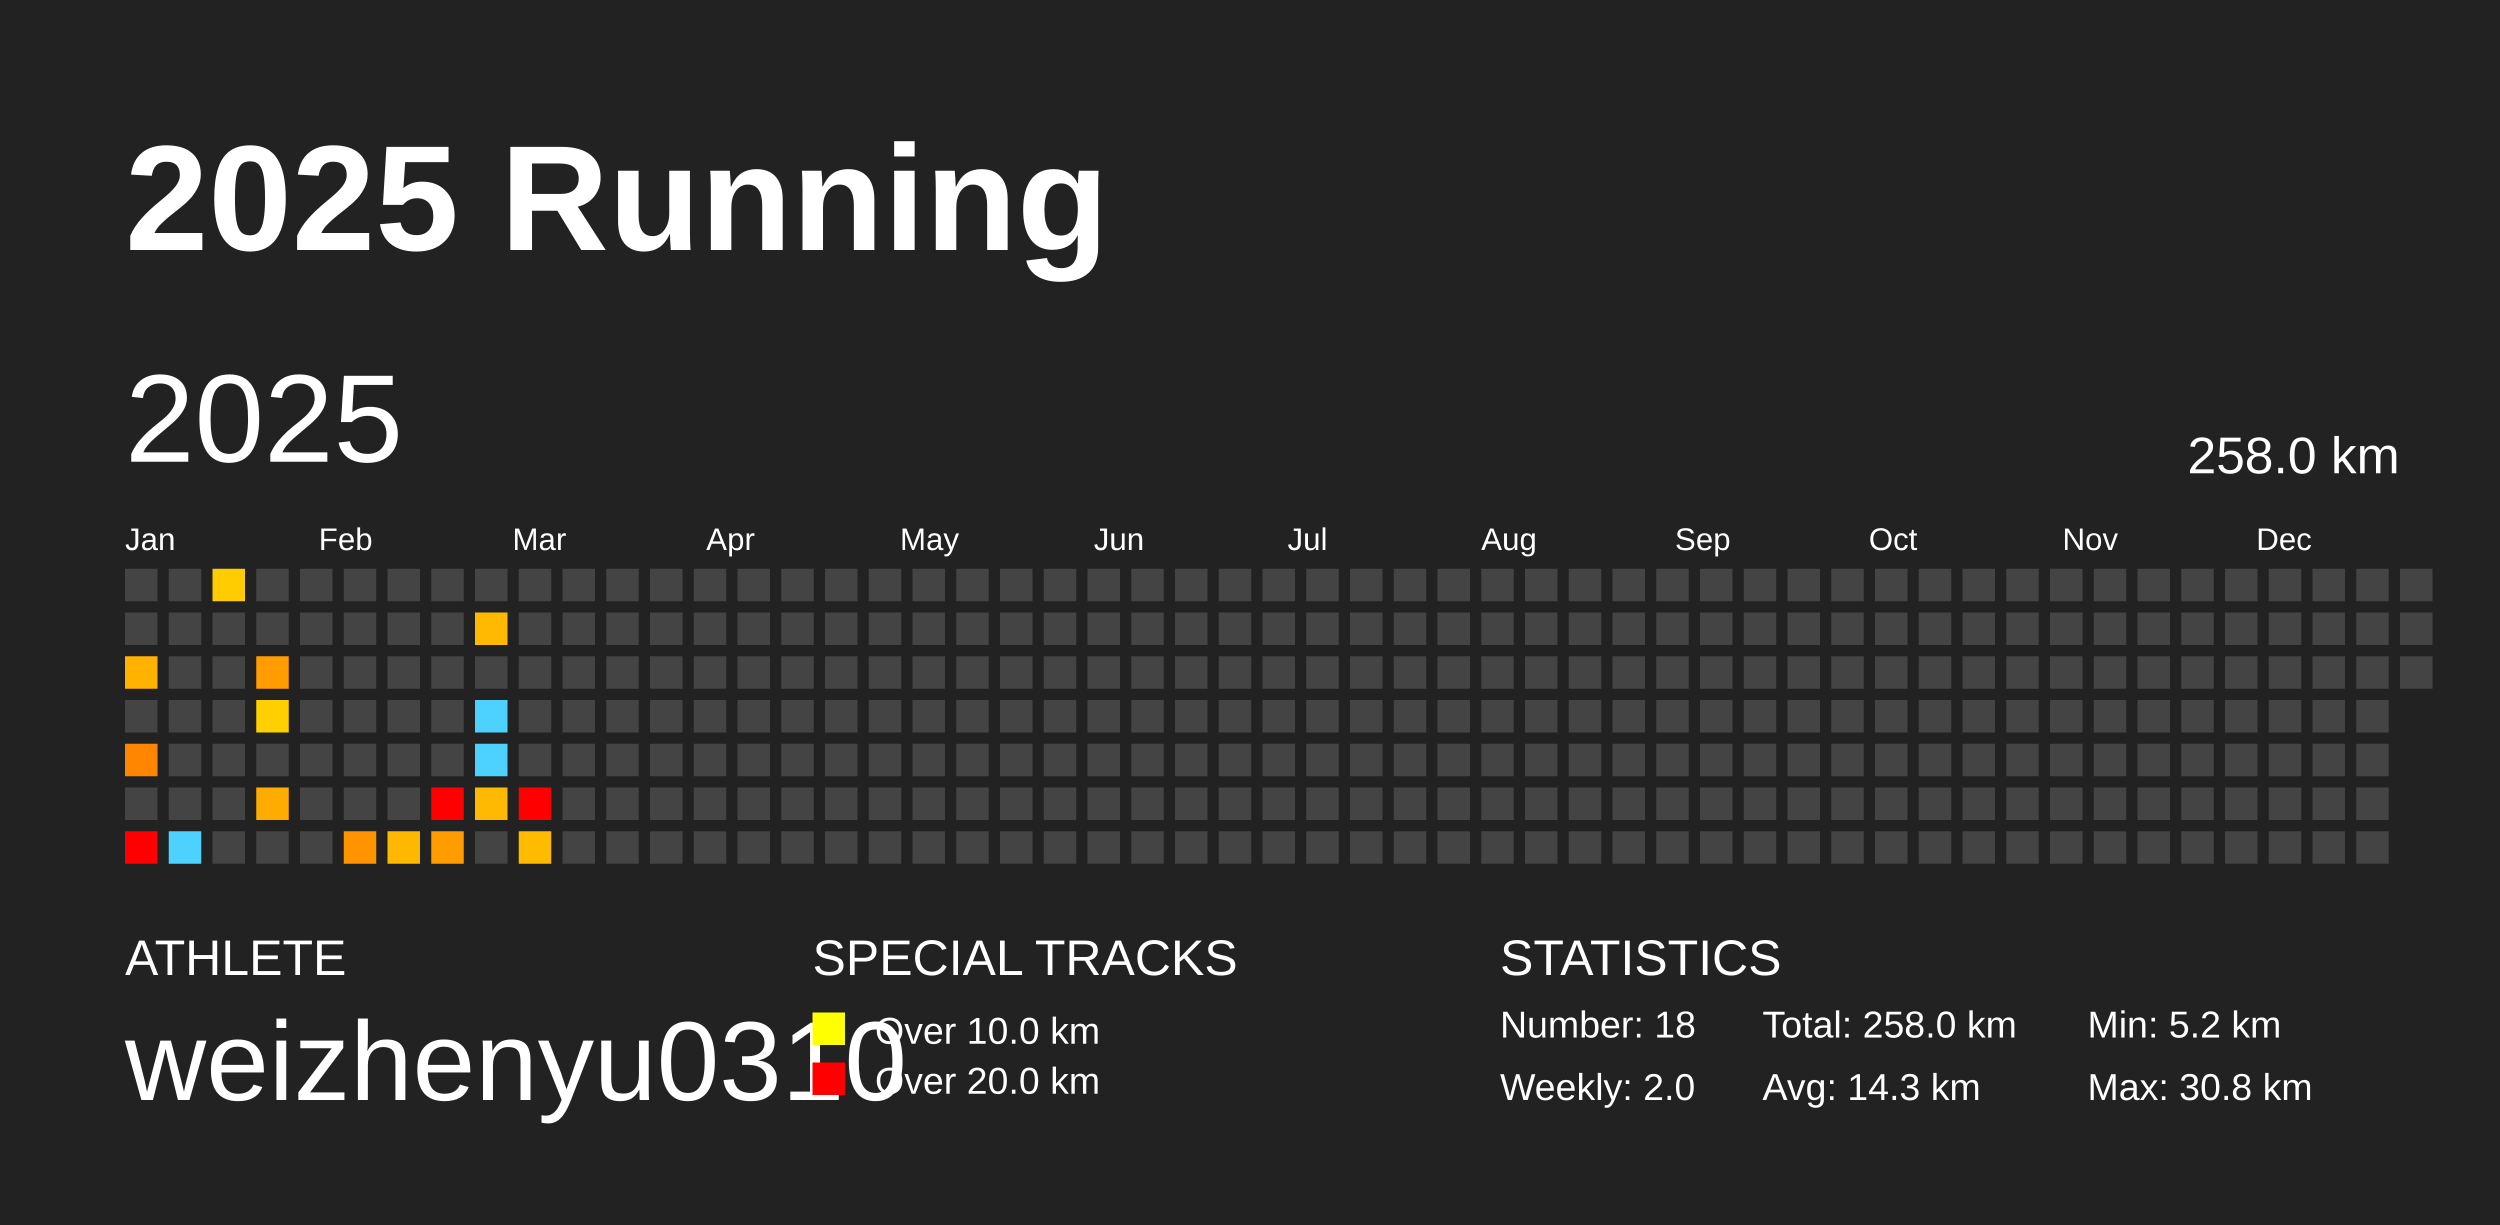
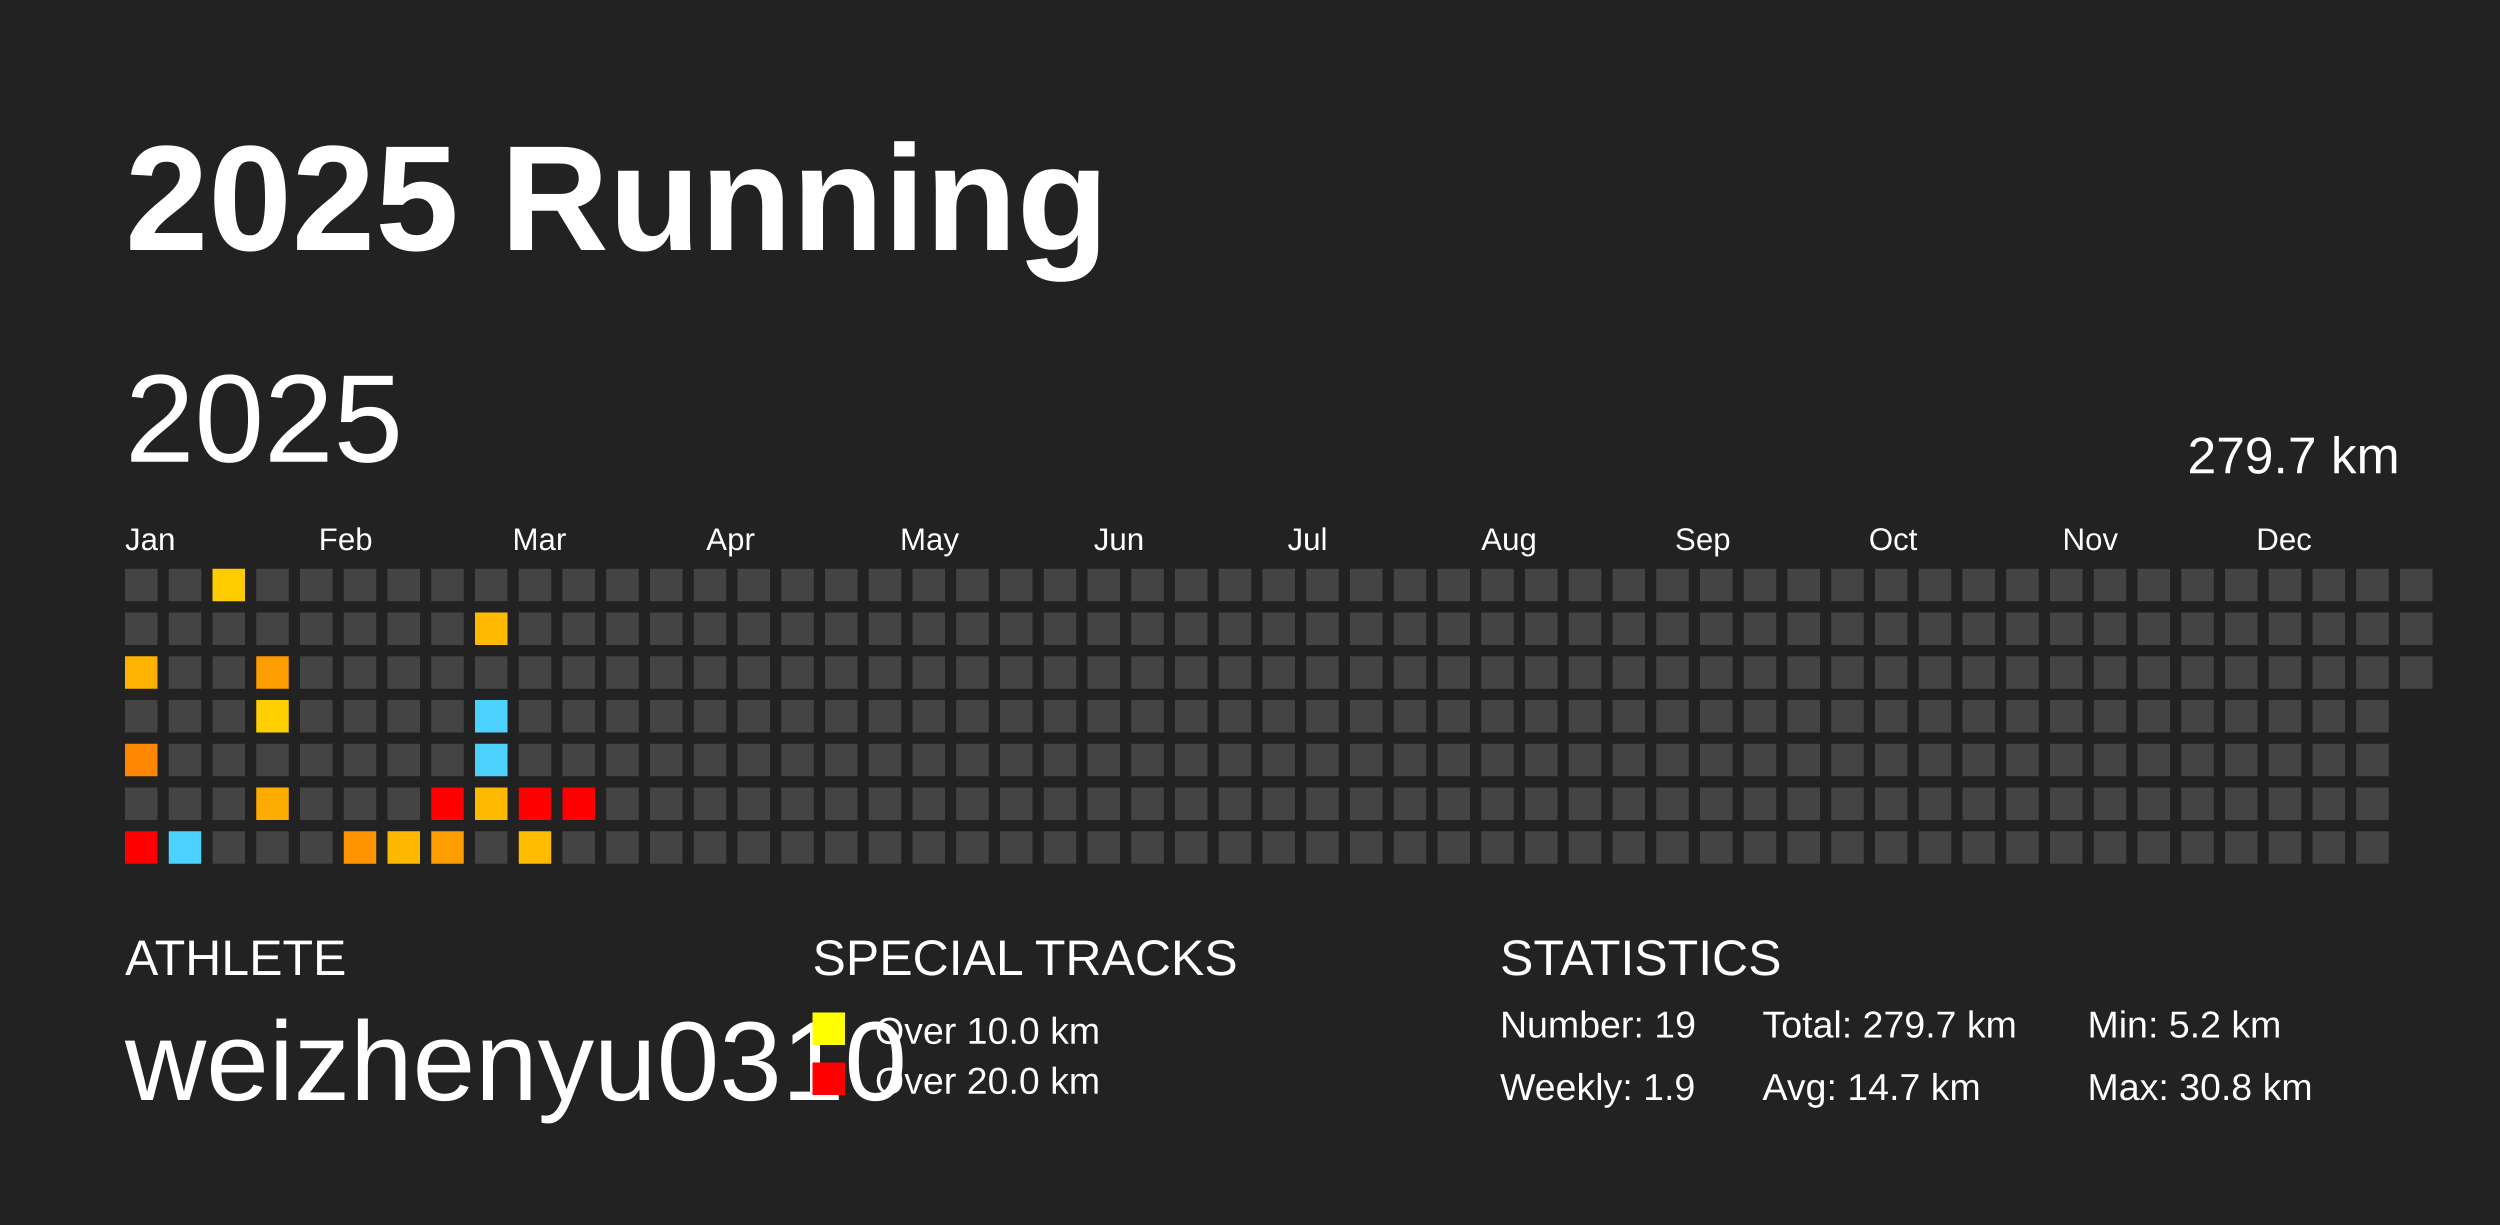
<svg xmlns="http://www.w3.org/2000/svg" baseProfile="full" height="98mm" version="1.1" viewBox="0,0,200,98" width="200mm">
  <defs />
  <rect fill="#222222" height="98" width="200" x="0" y="0" />
  <text fill="#FFFFFF" style="font-size:12px; font-family:Arial; font-weight:bold;" x="10" y="20">2025 Running</text>
  <text fill="#FFFFFF" style="font-size:4px; font-family:Arial" x="10" y="78">ATHLETE</text>
  <text fill="#FFFFFF" style="font-size:9px; font-family:Arial" x="10" y="88">weizhenyu0310</text>
  <text fill="#FFFFFF" style="font-size:4px; font-family:Arial" x="65" y="78">SPECIAL TRACKS</text>
  <rect fill="yellow" height="2.6" width="2.6" x="65" y="81" />
  <text fill="#FFFFFF" style="font-size:3px; font-family:Arial" x="70" y="83.5">Over 10.0 km</text>
  <rect fill="red" height="2.6" width="2.6" x="65" y="85" />
  <text fill="#FFFFFF" style="font-size:3px; font-family:Arial" x="70" y="87.5">Over 20.0 km</text>
  <text fill="#FFFFFF" style="font-size:4px; font-family:Arial" x="120" y="78">STATISTICS</text>
-   <text fill="#FFFFFF" style="font-size:3px; font-family:Arial" x="120" y="83">Number: 18</text>
-   <text fill="#FFFFFF" style="font-size:3px; font-family:Arial" x="120" y="88">Weekly: 2.0</text>
-   <text fill="#FFFFFF" style="font-size:3px; font-family:Arial" x="141" y="83">Total: 258.0 km</text>
-   <text fill="#FFFFFF" style="font-size:3px; font-family:Arial" x="141" y="88">Avg: 14.3 km</text>
+   <text fill="#FFFFFF" style="font-size:3px; font-family:Arial" x="120" y="83">Number: 19</text>
+   <text fill="#FFFFFF" style="font-size:3px; font-family:Arial" x="120" y="88">Weekly: 1.9</text>
+   <text fill="#FFFFFF" style="font-size:3px; font-family:Arial" x="141" y="83">Total: 279.7 km</text>
+   <text fill="#FFFFFF" style="font-size:3px; font-family:Arial" x="141" y="88">Avg: 14.7 km</text>
  <text fill="#FFFFFF" style="font-size:3px; font-family:Arial" x="167" y="83">Min: 5.2 km</text>
  <text fill="#FFFFFF" style="font-size:3px; font-family:Arial" x="167" y="88">Max: 30.8 km</text>
  <text dominant-baseline="hanging" fill="#FFFFFF" style="font-size:10.0px; font-family:Arial;" x="10" y="30">2025</text>
-   <text dominant-baseline="hanging" fill="#FFFFFF" style="font-size:4.125px; font-family:Arial;" x="175" y="35">258.0 km</text>
+   <text dominant-baseline="hanging" fill="#FFFFFF" style="font-size:4.125px; font-family:Arial;" x="175" y="35">279.7 km</text>
  <text fill="#FFFFFF" style="font-size:2.5px; font-family:Arial" x="10.0" y="44">Jan</text>
  <text fill="#FFFFFF" style="font-size:2.5px; font-family:Arial" x="25.5" y="44">Feb</text>
  <text fill="#FFFFFF" style="font-size:2.5px; font-family:Arial" x="41.0" y="44">Mar</text>
  <text fill="#FFFFFF" style="font-size:2.5px; font-family:Arial" x="56.5" y="44">Apr</text>
  <text fill="#FFFFFF" style="font-size:2.5px; font-family:Arial" x="72.0" y="44">May</text>
  <text fill="#FFFFFF" style="font-size:2.5px; font-family:Arial" x="87.5" y="44">Jun</text>
  <text fill="#FFFFFF" style="font-size:2.5px; font-family:Arial" x="103.0" y="44">Jul</text>
  <text fill="#FFFFFF" style="font-size:2.5px; font-family:Arial" x="118.5" y="44">Aug</text>
  <text fill="#FFFFFF" style="font-size:2.5px; font-family:Arial" x="134.0" y="44">Sep</text>
  <text fill="#FFFFFF" style="font-size:2.5px; font-family:Arial" x="149.5" y="44">Oct</text>
  <text fill="#FFFFFF" style="font-size:2.5px; font-family:Arial" x="165.0" y="44">Nov</text>
  <text fill="#FFFFFF" style="font-size:2.5px; font-family:Arial" x="180.5" y="44">Dec</text>
  <rect fill="#444444" height="2.6" width="2.6" x="10.0" y="45.5" />
  <rect fill="#444444" height="2.6" width="2.6" x="10.0" y="49.0" />
  <rect fill="#ffb200" height="2.6" width="2.6" x="10.0" y="52.5" />
  <rect fill="#444444" height="2.6" width="2.6" x="10.0" y="56.0" />
  <rect fill="#ff8600" height="2.6" width="2.6" x="10.0" y="59.5" />
  <rect fill="#444444" height="2.6" width="2.6" x="10.0" y="63.0" />
  <rect fill="red" height="2.6" width="2.6" x="10.0" y="66.5" />
  <rect fill="#444444" height="2.6" width="2.6" x="13.5" y="45.5" />
  <rect fill="#444444" height="2.6" width="2.6" x="13.5" y="49.0" />
  <rect fill="#444444" height="2.6" width="2.6" x="13.5" y="52.5" />
  <rect fill="#444444" height="2.6" width="2.6" x="13.5" y="56.0" />
  <rect fill="#444444" height="2.6" width="2.6" x="13.5" y="59.5" />
  <rect fill="#444444" height="2.6" width="2.6" x="13.5" y="63.0" />
  <rect fill="#4dd2ff" height="2.6" width="2.6" x="13.5" y="66.5" />
  <rect fill="#ffcc00" height="2.6" width="2.6" x="17.0" y="45.5" />
  <rect fill="#444444" height="2.6" width="2.6" x="17.0" y="49.0" />
  <rect fill="#444444" height="2.6" width="2.6" x="17.0" y="52.5" />
  <rect fill="#444444" height="2.6" width="2.6" x="17.0" y="56.0" />
  <rect fill="#444444" height="2.6" width="2.6" x="17.0" y="59.5" />
  <rect fill="#444444" height="2.6" width="2.6" x="17.0" y="63.0" />
  <rect fill="#444444" height="2.6" width="2.6" x="17.0" y="66.5" />
  <rect fill="#444444" height="2.6" width="2.6" x="20.5" y="45.5" />
  <rect fill="#444444" height="2.6" width="2.6" x="20.5" y="49.0" />
  <rect fill="#ff9c00" height="2.6" width="2.6" x="20.5" y="52.5" />
  <rect fill="#ffcf00" height="2.6" width="2.6" x="20.5" y="56.0" />
  <rect fill="#444444" height="2.6" width="2.6" x="20.5" y="59.5" />
  <rect fill="#ffac00" height="2.6" width="2.6" x="20.5" y="63.0" />
  <rect fill="#444444" height="2.6" width="2.6" x="20.5" y="66.5" />
  <rect fill="#444444" height="2.6" width="2.6" x="24.0" y="45.5" />
  <rect fill="#444444" height="2.6" width="2.6" x="24.0" y="49.0" />
  <rect fill="#444444" height="2.6" width="2.6" x="24.0" y="52.5" />
  <rect fill="#444444" height="2.6" width="2.6" x="24.0" y="56.0" />
  <rect fill="#444444" height="2.6" width="2.6" x="24.0" y="59.5" />
  <rect fill="#444444" height="2.6" width="2.6" x="24.0" y="63.0" />
  <rect fill="#444444" height="2.6" width="2.6" x="24.0" y="66.5" />
  <rect fill="#444444" height="2.6" width="2.6" x="27.5" y="45.5" />
  <rect fill="#444444" height="2.6" width="2.6" x="27.5" y="49.0" />
  <rect fill="#444444" height="2.6" width="2.6" x="27.5" y="52.5" />
  <rect fill="#444444" height="2.6" width="2.6" x="27.5" y="56.0" />
  <rect fill="#444444" height="2.6" width="2.6" x="27.5" y="59.5" />
  <rect fill="#444444" height="2.6" width="2.6" x="27.5" y="63.0" />
  <rect fill="#ff9300" height="2.6" width="2.6" x="27.5" y="66.5" />
  <rect fill="#444444" height="2.6" width="2.6" x="31.0" y="45.5" />
  <rect fill="#444444" height="2.6" width="2.6" x="31.0" y="49.0" />
  <rect fill="#444444" height="2.6" width="2.6" x="31.0" y="52.5" />
  <rect fill="#444444" height="2.6" width="2.6" x="31.0" y="56.0" />
  <rect fill="#444444" height="2.6" width="2.6" x="31.0" y="59.5" />
  <rect fill="#444444" height="2.6" width="2.6" x="31.0" y="63.0" />
  <rect fill="#ffb800" height="2.6" width="2.6" x="31.0" y="66.5" />
  <rect fill="#444444" height="2.6" width="2.6" x="34.5" y="45.5" />
  <rect fill="#444444" height="2.6" width="2.6" x="34.5" y="49.0" />
  <rect fill="#444444" height="2.6" width="2.6" x="34.5" y="52.5" />
  <rect fill="#444444" height="2.6" width="2.6" x="34.5" y="56.0" />
  <rect fill="#444444" height="2.6" width="2.6" x="34.5" y="59.5" />
  <rect fill="red" height="2.6" width="2.6" x="34.5" y="63.0" />
  <rect fill="#ff9c00" height="2.6" width="2.6" x="34.5" y="66.5" />
  <rect fill="#444444" height="2.6" width="2.6" x="38.0" y="45.5" />
  <rect fill="#ffba00" height="2.6" width="2.6" x="38.0" y="49.0" />
  <rect fill="#444444" height="2.6" width="2.6" x="38.0" y="52.5" />
  <rect fill="#4dd2ff" height="2.6" width="2.6" x="38.0" y="56.0" />
  <rect fill="#4dd2ff" height="2.6" width="2.6" x="38.0" y="59.5" />
  <rect fill="#ffb900" height="2.6" width="2.6" x="38.0" y="63.0" />
  <rect fill="#444444" height="2.6" width="2.6" x="38.0" y="66.5" />
  <rect fill="#444444" height="2.6" width="2.6" x="41.5" y="45.5" />
  <rect fill="#444444" height="2.6" width="2.6" x="41.5" y="49.0" />
  <rect fill="#444444" height="2.6" width="2.6" x="41.5" y="52.5" />
  <rect fill="#444444" height="2.6" width="2.6" x="41.5" y="56.0" />
  <rect fill="#444444" height="2.6" width="2.6" x="41.5" y="59.5" />
  <rect fill="red" height="2.6" width="2.6" x="41.5" y="63.0" />
  <rect fill="#ffbb00" height="2.6" width="2.6" x="41.5" y="66.5" />
  <rect fill="#444444" height="2.6" width="2.6" x="45.0" y="45.5" />
  <rect fill="#444444" height="2.6" width="2.6" x="45.0" y="49.0" />
  <rect fill="#444444" height="2.6" width="2.6" x="45.0" y="52.5" />
  <rect fill="#444444" height="2.6" width="2.6" x="45.0" y="56.0" />
  <rect fill="#444444" height="2.6" width="2.6" x="45.0" y="59.5" />
-   <rect fill="#444444" height="2.6" width="2.6" x="45.0" y="63.0" />
+   <rect fill="red" height="2.6" width="2.6" x="45.0" y="63.0" />
  <rect fill="#444444" height="2.6" width="2.6" x="45.0" y="66.5" />
  <rect fill="#444444" height="2.6" width="2.6" x="48.5" y="45.5" />
  <rect fill="#444444" height="2.6" width="2.6" x="48.5" y="49.0" />
  <rect fill="#444444" height="2.6" width="2.6" x="48.5" y="52.5" />
  <rect fill="#444444" height="2.6" width="2.6" x="48.5" y="56.0" />
  <rect fill="#444444" height="2.6" width="2.6" x="48.5" y="59.5" />
  <rect fill="#444444" height="2.6" width="2.6" x="48.5" y="63.0" />
  <rect fill="#444444" height="2.6" width="2.6" x="48.5" y="66.5" />
  <rect fill="#444444" height="2.6" width="2.6" x="52.0" y="45.5" />
  <rect fill="#444444" height="2.6" width="2.6" x="52.0" y="49.0" />
  <rect fill="#444444" height="2.6" width="2.6" x="52.0" y="52.5" />
  <rect fill="#444444" height="2.6" width="2.6" x="52.0" y="56.0" />
  <rect fill="#444444" height="2.6" width="2.6" x="52.0" y="59.5" />
  <rect fill="#444444" height="2.6" width="2.6" x="52.0" y="63.0" />
  <rect fill="#444444" height="2.6" width="2.6" x="52.0" y="66.5" />
  <rect fill="#444444" height="2.6" width="2.6" x="55.5" y="45.5" />
  <rect fill="#444444" height="2.6" width="2.6" x="55.5" y="49.0" />
  <rect fill="#444444" height="2.6" width="2.6" x="55.5" y="52.5" />
  <rect fill="#444444" height="2.6" width="2.6" x="55.5" y="56.0" />
  <rect fill="#444444" height="2.6" width="2.6" x="55.5" y="59.5" />
  <rect fill="#444444" height="2.6" width="2.6" x="55.5" y="63.0" />
  <rect fill="#444444" height="2.6" width="2.6" x="55.5" y="66.5" />
  <rect fill="#444444" height="2.6" width="2.6" x="59.0" y="45.5" />
  <rect fill="#444444" height="2.6" width="2.6" x="59.0" y="49.0" />
  <rect fill="#444444" height="2.6" width="2.6" x="59.0" y="52.5" />
  <rect fill="#444444" height="2.6" width="2.6" x="59.0" y="56.0" />
  <rect fill="#444444" height="2.6" width="2.6" x="59.0" y="59.5" />
  <rect fill="#444444" height="2.6" width="2.6" x="59.0" y="63.0" />
  <rect fill="#444444" height="2.6" width="2.6" x="59.0" y="66.5" />
  <rect fill="#444444" height="2.6" width="2.6" x="62.5" y="45.5" />
  <rect fill="#444444" height="2.6" width="2.6" x="62.5" y="49.0" />
  <rect fill="#444444" height="2.6" width="2.6" x="62.5" y="52.5" />
  <rect fill="#444444" height="2.6" width="2.6" x="62.5" y="56.0" />
  <rect fill="#444444" height="2.6" width="2.6" x="62.5" y="59.5" />
  <rect fill="#444444" height="2.6" width="2.6" x="62.5" y="63.0" />
  <rect fill="#444444" height="2.6" width="2.6" x="62.5" y="66.5" />
  <rect fill="#444444" height="2.6" width="2.6" x="66.0" y="45.5" />
  <rect fill="#444444" height="2.6" width="2.6" x="66.0" y="49.0" />
  <rect fill="#444444" height="2.6" width="2.6" x="66.0" y="52.5" />
  <rect fill="#444444" height="2.6" width="2.6" x="66.0" y="56.0" />
  <rect fill="#444444" height="2.6" width="2.6" x="66.0" y="59.5" />
  <rect fill="#444444" height="2.6" width="2.6" x="66.0" y="63.0" />
  <rect fill="#444444" height="2.6" width="2.6" x="66.0" y="66.5" />
  <rect fill="#444444" height="2.6" width="2.6" x="69.5" y="45.5" />
  <rect fill="#444444" height="2.6" width="2.6" x="69.5" y="49.0" />
  <rect fill="#444444" height="2.6" width="2.6" x="69.5" y="52.5" />
  <rect fill="#444444" height="2.6" width="2.6" x="69.5" y="56.0" />
  <rect fill="#444444" height="2.6" width="2.6" x="69.5" y="59.5" />
  <rect fill="#444444" height="2.6" width="2.6" x="69.5" y="63.0" />
  <rect fill="#444444" height="2.6" width="2.6" x="69.5" y="66.5" />
  <rect fill="#444444" height="2.6" width="2.6" x="73.0" y="45.5" />
  <rect fill="#444444" height="2.6" width="2.6" x="73.0" y="49.0" />
  <rect fill="#444444" height="2.6" width="2.6" x="73.0" y="52.5" />
  <rect fill="#444444" height="2.6" width="2.6" x="73.0" y="56.0" />
  <rect fill="#444444" height="2.6" width="2.6" x="73.0" y="59.5" />
  <rect fill="#444444" height="2.6" width="2.6" x="73.0" y="63.0" />
  <rect fill="#444444" height="2.6" width="2.6" x="73.0" y="66.5" />
  <rect fill="#444444" height="2.6" width="2.6" x="76.5" y="45.5" />
  <rect fill="#444444" height="2.6" width="2.6" x="76.5" y="49.0" />
  <rect fill="#444444" height="2.6" width="2.6" x="76.5" y="52.5" />
  <rect fill="#444444" height="2.6" width="2.6" x="76.5" y="56.0" />
  <rect fill="#444444" height="2.6" width="2.6" x="76.5" y="59.5" />
  <rect fill="#444444" height="2.6" width="2.6" x="76.5" y="63.0" />
  <rect fill="#444444" height="2.6" width="2.6" x="76.5" y="66.5" />
  <rect fill="#444444" height="2.6" width="2.6" x="80.0" y="45.5" />
  <rect fill="#444444" height="2.6" width="2.6" x="80.0" y="49.0" />
  <rect fill="#444444" height="2.6" width="2.6" x="80.0" y="52.5" />
  <rect fill="#444444" height="2.6" width="2.6" x="80.0" y="56.0" />
  <rect fill="#444444" height="2.6" width="2.6" x="80.0" y="59.5" />
  <rect fill="#444444" height="2.6" width="2.6" x="80.0" y="63.0" />
  <rect fill="#444444" height="2.6" width="2.6" x="80.0" y="66.5" />
  <rect fill="#444444" height="2.6" width="2.6" x="83.5" y="45.5" />
  <rect fill="#444444" height="2.6" width="2.6" x="83.5" y="49.0" />
  <rect fill="#444444" height="2.6" width="2.6" x="83.5" y="52.5" />
  <rect fill="#444444" height="2.6" width="2.6" x="83.5" y="56.0" />
  <rect fill="#444444" height="2.6" width="2.6" x="83.5" y="59.5" />
  <rect fill="#444444" height="2.6" width="2.6" x="83.5" y="63.0" />
  <rect fill="#444444" height="2.6" width="2.6" x="83.5" y="66.5" />
  <rect fill="#444444" height="2.6" width="2.6" x="87.0" y="45.5" />
  <rect fill="#444444" height="2.6" width="2.6" x="87.0" y="49.0" />
  <rect fill="#444444" height="2.6" width="2.6" x="87.0" y="52.5" />
  <rect fill="#444444" height="2.6" width="2.6" x="87.0" y="56.0" />
  <rect fill="#444444" height="2.6" width="2.6" x="87.0" y="59.5" />
  <rect fill="#444444" height="2.6" width="2.6" x="87.0" y="63.0" />
  <rect fill="#444444" height="2.6" width="2.6" x="87.0" y="66.5" />
  <rect fill="#444444" height="2.6" width="2.6" x="90.5" y="45.5" />
  <rect fill="#444444" height="2.6" width="2.6" x="90.5" y="49.0" />
  <rect fill="#444444" height="2.6" width="2.6" x="90.5" y="52.5" />
  <rect fill="#444444" height="2.6" width="2.6" x="90.5" y="56.0" />
  <rect fill="#444444" height="2.6" width="2.6" x="90.5" y="59.5" />
  <rect fill="#444444" height="2.6" width="2.6" x="90.5" y="63.0" />
  <rect fill="#444444" height="2.6" width="2.6" x="90.5" y="66.5" />
  <rect fill="#444444" height="2.6" width="2.6" x="94.0" y="45.5" />
  <rect fill="#444444" height="2.6" width="2.6" x="94.0" y="49.0" />
  <rect fill="#444444" height="2.6" width="2.6" x="94.0" y="52.5" />
  <rect fill="#444444" height="2.6" width="2.6" x="94.0" y="56.0" />
  <rect fill="#444444" height="2.6" width="2.6" x="94.0" y="59.5" />
  <rect fill="#444444" height="2.6" width="2.6" x="94.0" y="63.0" />
  <rect fill="#444444" height="2.6" width="2.6" x="94.0" y="66.5" />
  <rect fill="#444444" height="2.6" width="2.6" x="97.5" y="45.5" />
  <rect fill="#444444" height="2.6" width="2.6" x="97.5" y="49.0" />
  <rect fill="#444444" height="2.6" width="2.6" x="97.5" y="52.5" />
  <rect fill="#444444" height="2.6" width="2.6" x="97.5" y="56.0" />
  <rect fill="#444444" height="2.6" width="2.6" x="97.5" y="59.5" />
  <rect fill="#444444" height="2.6" width="2.6" x="97.5" y="63.0" />
  <rect fill="#444444" height="2.6" width="2.6" x="97.5" y="66.5" />
  <rect fill="#444444" height="2.6" width="2.6" x="101.0" y="45.5" />
  <rect fill="#444444" height="2.6" width="2.6" x="101.0" y="49.0" />
  <rect fill="#444444" height="2.6" width="2.6" x="101.0" y="52.5" />
  <rect fill="#444444" height="2.6" width="2.6" x="101.0" y="56.0" />
  <rect fill="#444444" height="2.6" width="2.6" x="101.0" y="59.5" />
  <rect fill="#444444" height="2.6" width="2.6" x="101.0" y="63.0" />
  <rect fill="#444444" height="2.6" width="2.6" x="101.0" y="66.5" />
  <rect fill="#444444" height="2.6" width="2.6" x="104.5" y="45.5" />
  <rect fill="#444444" height="2.6" width="2.6" x="104.5" y="49.0" />
  <rect fill="#444444" height="2.6" width="2.6" x="104.5" y="52.5" />
  <rect fill="#444444" height="2.6" width="2.6" x="104.5" y="56.0" />
  <rect fill="#444444" height="2.6" width="2.6" x="104.5" y="59.5" />
  <rect fill="#444444" height="2.6" width="2.6" x="104.5" y="63.0" />
  <rect fill="#444444" height="2.6" width="2.6" x="104.5" y="66.5" />
  <rect fill="#444444" height="2.6" width="2.6" x="108.0" y="45.5" />
  <rect fill="#444444" height="2.6" width="2.6" x="108.0" y="49.0" />
  <rect fill="#444444" height="2.6" width="2.6" x="108.0" y="52.5" />
  <rect fill="#444444" height="2.6" width="2.6" x="108.0" y="56.0" />
  <rect fill="#444444" height="2.6" width="2.6" x="108.0" y="59.5" />
  <rect fill="#444444" height="2.6" width="2.6" x="108.0" y="63.0" />
  <rect fill="#444444" height="2.6" width="2.6" x="108.0" y="66.5" />
  <rect fill="#444444" height="2.6" width="2.6" x="111.5" y="45.5" />
  <rect fill="#444444" height="2.6" width="2.6" x="111.5" y="49.0" />
  <rect fill="#444444" height="2.6" width="2.6" x="111.5" y="52.5" />
  <rect fill="#444444" height="2.6" width="2.6" x="111.5" y="56.0" />
  <rect fill="#444444" height="2.6" width="2.6" x="111.5" y="59.5" />
  <rect fill="#444444" height="2.6" width="2.6" x="111.5" y="63.0" />
  <rect fill="#444444" height="2.6" width="2.6" x="111.5" y="66.5" />
  <rect fill="#444444" height="2.6" width="2.6" x="115.0" y="45.5" />
  <rect fill="#444444" height="2.6" width="2.6" x="115.0" y="49.0" />
  <rect fill="#444444" height="2.6" width="2.6" x="115.0" y="52.5" />
  <rect fill="#444444" height="2.6" width="2.6" x="115.0" y="56.0" />
  <rect fill="#444444" height="2.6" width="2.6" x="115.0" y="59.5" />
  <rect fill="#444444" height="2.6" width="2.6" x="115.0" y="63.0" />
  <rect fill="#444444" height="2.6" width="2.6" x="115.0" y="66.5" />
  <rect fill="#444444" height="2.6" width="2.6" x="118.5" y="45.5" />
  <rect fill="#444444" height="2.6" width="2.6" x="118.5" y="49.0" />
  <rect fill="#444444" height="2.6" width="2.6" x="118.5" y="52.5" />
  <rect fill="#444444" height="2.6" width="2.6" x="118.5" y="56.0" />
  <rect fill="#444444" height="2.6" width="2.6" x="118.5" y="59.5" />
  <rect fill="#444444" height="2.6" width="2.6" x="118.5" y="63.0" />
  <rect fill="#444444" height="2.6" width="2.6" x="118.5" y="66.5" />
  <rect fill="#444444" height="2.6" width="2.6" x="122.0" y="45.5" />
  <rect fill="#444444" height="2.6" width="2.6" x="122.0" y="49.0" />
  <rect fill="#444444" height="2.6" width="2.6" x="122.0" y="52.5" />
  <rect fill="#444444" height="2.6" width="2.6" x="122.0" y="56.0" />
  <rect fill="#444444" height="2.6" width="2.6" x="122.0" y="59.5" />
  <rect fill="#444444" height="2.6" width="2.6" x="122.0" y="63.0" />
  <rect fill="#444444" height="2.6" width="2.6" x="122.0" y="66.5" />
  <rect fill="#444444" height="2.6" width="2.6" x="125.5" y="45.5" />
  <rect fill="#444444" height="2.6" width="2.6" x="125.5" y="49.0" />
  <rect fill="#444444" height="2.6" width="2.6" x="125.5" y="52.5" />
  <rect fill="#444444" height="2.6" width="2.6" x="125.5" y="56.0" />
  <rect fill="#444444" height="2.6" width="2.6" x="125.5" y="59.5" />
  <rect fill="#444444" height="2.6" width="2.6" x="125.5" y="63.0" />
  <rect fill="#444444" height="2.6" width="2.6" x="125.5" y="66.5" />
  <rect fill="#444444" height="2.6" width="2.6" x="129.0" y="45.5" />
  <rect fill="#444444" height="2.6" width="2.6" x="129.0" y="49.0" />
  <rect fill="#444444" height="2.6" width="2.6" x="129.0" y="52.5" />
  <rect fill="#444444" height="2.6" width="2.6" x="129.0" y="56.0" />
  <rect fill="#444444" height="2.6" width="2.6" x="129.0" y="59.5" />
  <rect fill="#444444" height="2.6" width="2.6" x="129.0" y="63.0" />
  <rect fill="#444444" height="2.6" width="2.6" x="129.0" y="66.5" />
  <rect fill="#444444" height="2.6" width="2.6" x="132.5" y="45.5" />
  <rect fill="#444444" height="2.6" width="2.6" x="132.5" y="49.0" />
  <rect fill="#444444" height="2.6" width="2.6" x="132.5" y="52.5" />
  <rect fill="#444444" height="2.6" width="2.6" x="132.5" y="56.0" />
  <rect fill="#444444" height="2.6" width="2.6" x="132.5" y="59.5" />
  <rect fill="#444444" height="2.6" width="2.6" x="132.5" y="63.0" />
  <rect fill="#444444" height="2.6" width="2.6" x="132.5" y="66.5" />
  <rect fill="#444444" height="2.6" width="2.6" x="136.0" y="45.5" />
  <rect fill="#444444" height="2.6" width="2.6" x="136.0" y="49.0" />
  <rect fill="#444444" height="2.6" width="2.6" x="136.0" y="52.5" />
  <rect fill="#444444" height="2.6" width="2.6" x="136.0" y="56.0" />
  <rect fill="#444444" height="2.6" width="2.6" x="136.0" y="59.5" />
  <rect fill="#444444" height="2.6" width="2.6" x="136.0" y="63.0" />
  <rect fill="#444444" height="2.6" width="2.6" x="136.0" y="66.5" />
  <rect fill="#444444" height="2.6" width="2.6" x="139.5" y="45.5" />
  <rect fill="#444444" height="2.6" width="2.6" x="139.5" y="49.0" />
  <rect fill="#444444" height="2.6" width="2.6" x="139.5" y="52.5" />
  <rect fill="#444444" height="2.6" width="2.6" x="139.5" y="56.0" />
  <rect fill="#444444" height="2.6" width="2.6" x="139.5" y="59.5" />
  <rect fill="#444444" height="2.6" width="2.6" x="139.5" y="63.0" />
  <rect fill="#444444" height="2.6" width="2.6" x="139.5" y="66.5" />
  <rect fill="#444444" height="2.6" width="2.6" x="143.0" y="45.5" />
  <rect fill="#444444" height="2.6" width="2.6" x="143.0" y="49.0" />
  <rect fill="#444444" height="2.6" width="2.6" x="143.0" y="52.5" />
  <rect fill="#444444" height="2.6" width="2.6" x="143.0" y="56.0" />
  <rect fill="#444444" height="2.6" width="2.6" x="143.0" y="59.5" />
  <rect fill="#444444" height="2.6" width="2.6" x="143.0" y="63.0" />
  <rect fill="#444444" height="2.6" width="2.6" x="143.0" y="66.5" />
  <rect fill="#444444" height="2.6" width="2.6" x="146.5" y="45.5" />
  <rect fill="#444444" height="2.6" width="2.6" x="146.5" y="49.0" />
  <rect fill="#444444" height="2.6" width="2.6" x="146.5" y="52.5" />
  <rect fill="#444444" height="2.6" width="2.6" x="146.5" y="56.0" />
  <rect fill="#444444" height="2.6" width="2.6" x="146.5" y="59.5" />
  <rect fill="#444444" height="2.6" width="2.6" x="146.5" y="63.0" />
  <rect fill="#444444" height="2.6" width="2.6" x="146.5" y="66.5" />
  <rect fill="#444444" height="2.6" width="2.6" x="150.0" y="45.5" />
  <rect fill="#444444" height="2.6" width="2.6" x="150.0" y="49.0" />
  <rect fill="#444444" height="2.6" width="2.6" x="150.0" y="52.5" />
  <rect fill="#444444" height="2.6" width="2.6" x="150.0" y="56.0" />
  <rect fill="#444444" height="2.6" width="2.6" x="150.0" y="59.5" />
  <rect fill="#444444" height="2.6" width="2.6" x="150.0" y="63.0" />
  <rect fill="#444444" height="2.6" width="2.6" x="150.0" y="66.5" />
  <rect fill="#444444" height="2.6" width="2.6" x="153.5" y="45.5" />
  <rect fill="#444444" height="2.6" width="2.6" x="153.5" y="49.0" />
  <rect fill="#444444" height="2.6" width="2.6" x="153.5" y="52.5" />
  <rect fill="#444444" height="2.6" width="2.6" x="153.5" y="56.0" />
  <rect fill="#444444" height="2.6" width="2.6" x="153.5" y="59.5" />
  <rect fill="#444444" height="2.6" width="2.6" x="153.5" y="63.0" />
  <rect fill="#444444" height="2.6" width="2.6" x="153.5" y="66.5" />
  <rect fill="#444444" height="2.6" width="2.6" x="157.0" y="45.5" />
  <rect fill="#444444" height="2.6" width="2.6" x="157.0" y="49.0" />
  <rect fill="#444444" height="2.6" width="2.6" x="157.0" y="52.5" />
  <rect fill="#444444" height="2.6" width="2.6" x="157.0" y="56.0" />
  <rect fill="#444444" height="2.6" width="2.6" x="157.0" y="59.5" />
  <rect fill="#444444" height="2.6" width="2.6" x="157.0" y="63.0" />
  <rect fill="#444444" height="2.6" width="2.6" x="157.0" y="66.5" />
  <rect fill="#444444" height="2.6" width="2.6" x="160.5" y="45.5" />
  <rect fill="#444444" height="2.6" width="2.6" x="160.5" y="49.0" />
  <rect fill="#444444" height="2.6" width="2.6" x="160.5" y="52.5" />
  <rect fill="#444444" height="2.6" width="2.6" x="160.5" y="56.0" />
  <rect fill="#444444" height="2.6" width="2.6" x="160.5" y="59.5" />
  <rect fill="#444444" height="2.6" width="2.6" x="160.5" y="63.0" />
  <rect fill="#444444" height="2.6" width="2.6" x="160.5" y="66.5" />
  <rect fill="#444444" height="2.6" width="2.6" x="164.0" y="45.5" />
  <rect fill="#444444" height="2.6" width="2.6" x="164.0" y="49.0" />
  <rect fill="#444444" height="2.6" width="2.6" x="164.0" y="52.5" />
  <rect fill="#444444" height="2.6" width="2.6" x="164.0" y="56.0" />
  <rect fill="#444444" height="2.6" width="2.6" x="164.0" y="59.5" />
  <rect fill="#444444" height="2.6" width="2.6" x="164.0" y="63.0" />
  <rect fill="#444444" height="2.6" width="2.6" x="164.0" y="66.5" />
  <rect fill="#444444" height="2.6" width="2.6" x="167.5" y="45.5" />
  <rect fill="#444444" height="2.6" width="2.6" x="167.5" y="49.0" />
  <rect fill="#444444" height="2.6" width="2.6" x="167.5" y="52.5" />
  <rect fill="#444444" height="2.6" width="2.6" x="167.5" y="56.0" />
  <rect fill="#444444" height="2.6" width="2.6" x="167.5" y="59.5" />
  <rect fill="#444444" height="2.6" width="2.6" x="167.5" y="63.0" />
  <rect fill="#444444" height="2.6" width="2.6" x="167.5" y="66.5" />
  <rect fill="#444444" height="2.6" width="2.6" x="171.0" y="45.5" />
  <rect fill="#444444" height="2.6" width="2.6" x="171.0" y="49.0" />
  <rect fill="#444444" height="2.6" width="2.6" x="171.0" y="52.5" />
  <rect fill="#444444" height="2.6" width="2.6" x="171.0" y="56.0" />
  <rect fill="#444444" height="2.6" width="2.6" x="171.0" y="59.5" />
  <rect fill="#444444" height="2.6" width="2.6" x="171.0" y="63.0" />
  <rect fill="#444444" height="2.6" width="2.6" x="171.0" y="66.5" />
  <rect fill="#444444" height="2.6" width="2.6" x="174.5" y="45.5" />
  <rect fill="#444444" height="2.6" width="2.6" x="174.5" y="49.0" />
  <rect fill="#444444" height="2.6" width="2.6" x="174.5" y="52.5" />
  <rect fill="#444444" height="2.6" width="2.6" x="174.5" y="56.0" />
  <rect fill="#444444" height="2.6" width="2.6" x="174.5" y="59.5" />
  <rect fill="#444444" height="2.6" width="2.6" x="174.5" y="63.0" />
  <rect fill="#444444" height="2.6" width="2.6" x="174.5" y="66.5" />
  <rect fill="#444444" height="2.6" width="2.6" x="178.0" y="45.5" />
  <rect fill="#444444" height="2.6" width="2.6" x="178.0" y="49.0" />
  <rect fill="#444444" height="2.6" width="2.6" x="178.0" y="52.5" />
  <rect fill="#444444" height="2.6" width="2.6" x="178.0" y="56.0" />
  <rect fill="#444444" height="2.6" width="2.6" x="178.0" y="59.5" />
  <rect fill="#444444" height="2.6" width="2.6" x="178.0" y="63.0" />
  <rect fill="#444444" height="2.6" width="2.6" x="178.0" y="66.5" />
  <rect fill="#444444" height="2.6" width="2.6" x="181.5" y="45.5" />
  <rect fill="#444444" height="2.6" width="2.6" x="181.5" y="49.0" />
  <rect fill="#444444" height="2.6" width="2.6" x="181.5" y="52.5" />
  <rect fill="#444444" height="2.6" width="2.6" x="181.5" y="56.0" />
  <rect fill="#444444" height="2.6" width="2.6" x="181.5" y="59.5" />
  <rect fill="#444444" height="2.6" width="2.6" x="181.5" y="63.0" />
  <rect fill="#444444" height="2.6" width="2.6" x="181.5" y="66.5" />
  <rect fill="#444444" height="2.6" width="2.6" x="185.0" y="45.5" />
  <rect fill="#444444" height="2.6" width="2.6" x="185.0" y="49.0" />
  <rect fill="#444444" height="2.6" width="2.6" x="185.0" y="52.5" />
  <rect fill="#444444" height="2.6" width="2.6" x="185.0" y="56.0" />
  <rect fill="#444444" height="2.6" width="2.6" x="185.0" y="59.5" />
  <rect fill="#444444" height="2.6" width="2.6" x="185.0" y="63.0" />
  <rect fill="#444444" height="2.6" width="2.6" x="185.0" y="66.5" />
  <rect fill="#444444" height="2.6" width="2.6" x="188.5" y="45.5" />
  <rect fill="#444444" height="2.6" width="2.6" x="188.5" y="49.0" />
  <rect fill="#444444" height="2.6" width="2.6" x="188.5" y="52.5" />
  <rect fill="#444444" height="2.6" width="2.6" x="188.5" y="56.0" />
  <rect fill="#444444" height="2.6" width="2.6" x="188.5" y="59.5" />
  <rect fill="#444444" height="2.6" width="2.6" x="188.5" y="63.0" />
  <rect fill="#444444" height="2.6" width="2.6" x="188.5" y="66.5" />
  <rect fill="#444444" height="2.6" width="2.6" x="192.0" y="45.5" />
  <rect fill="#444444" height="2.6" width="2.6" x="192.0" y="49.0" />
  <rect fill="#444444" height="2.6" width="2.6" x="192.0" y="52.5" />
</svg>
